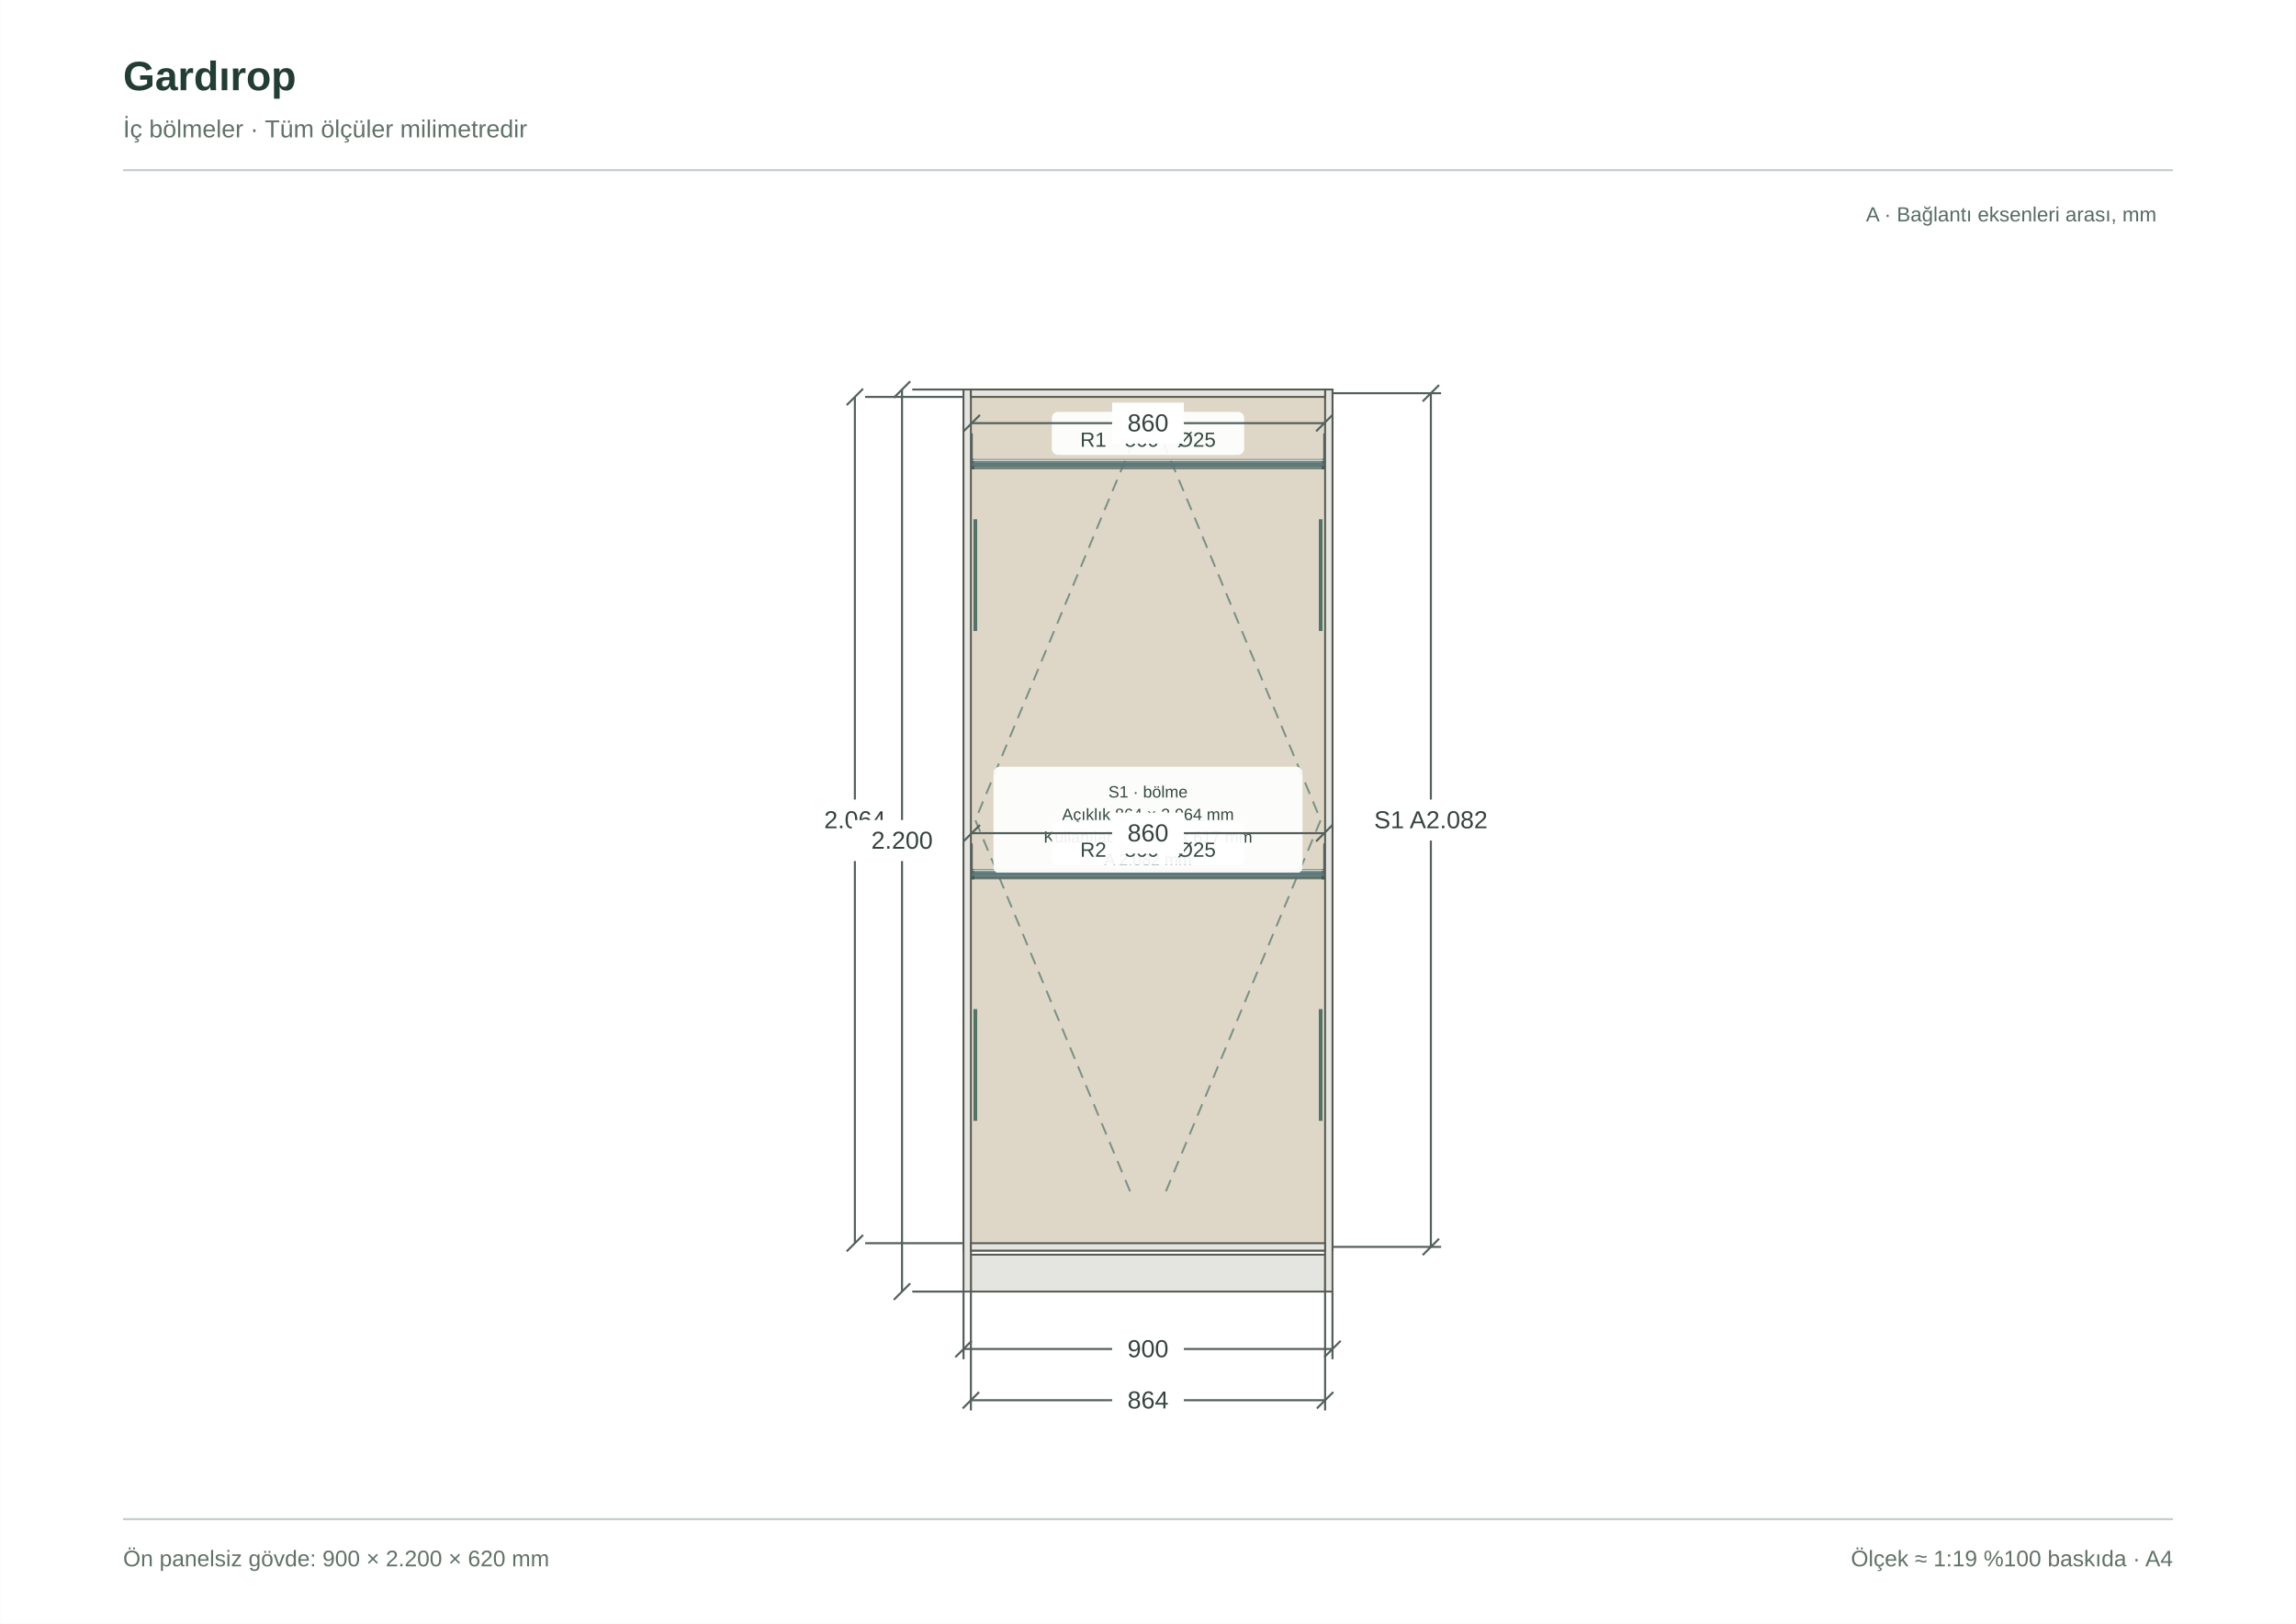
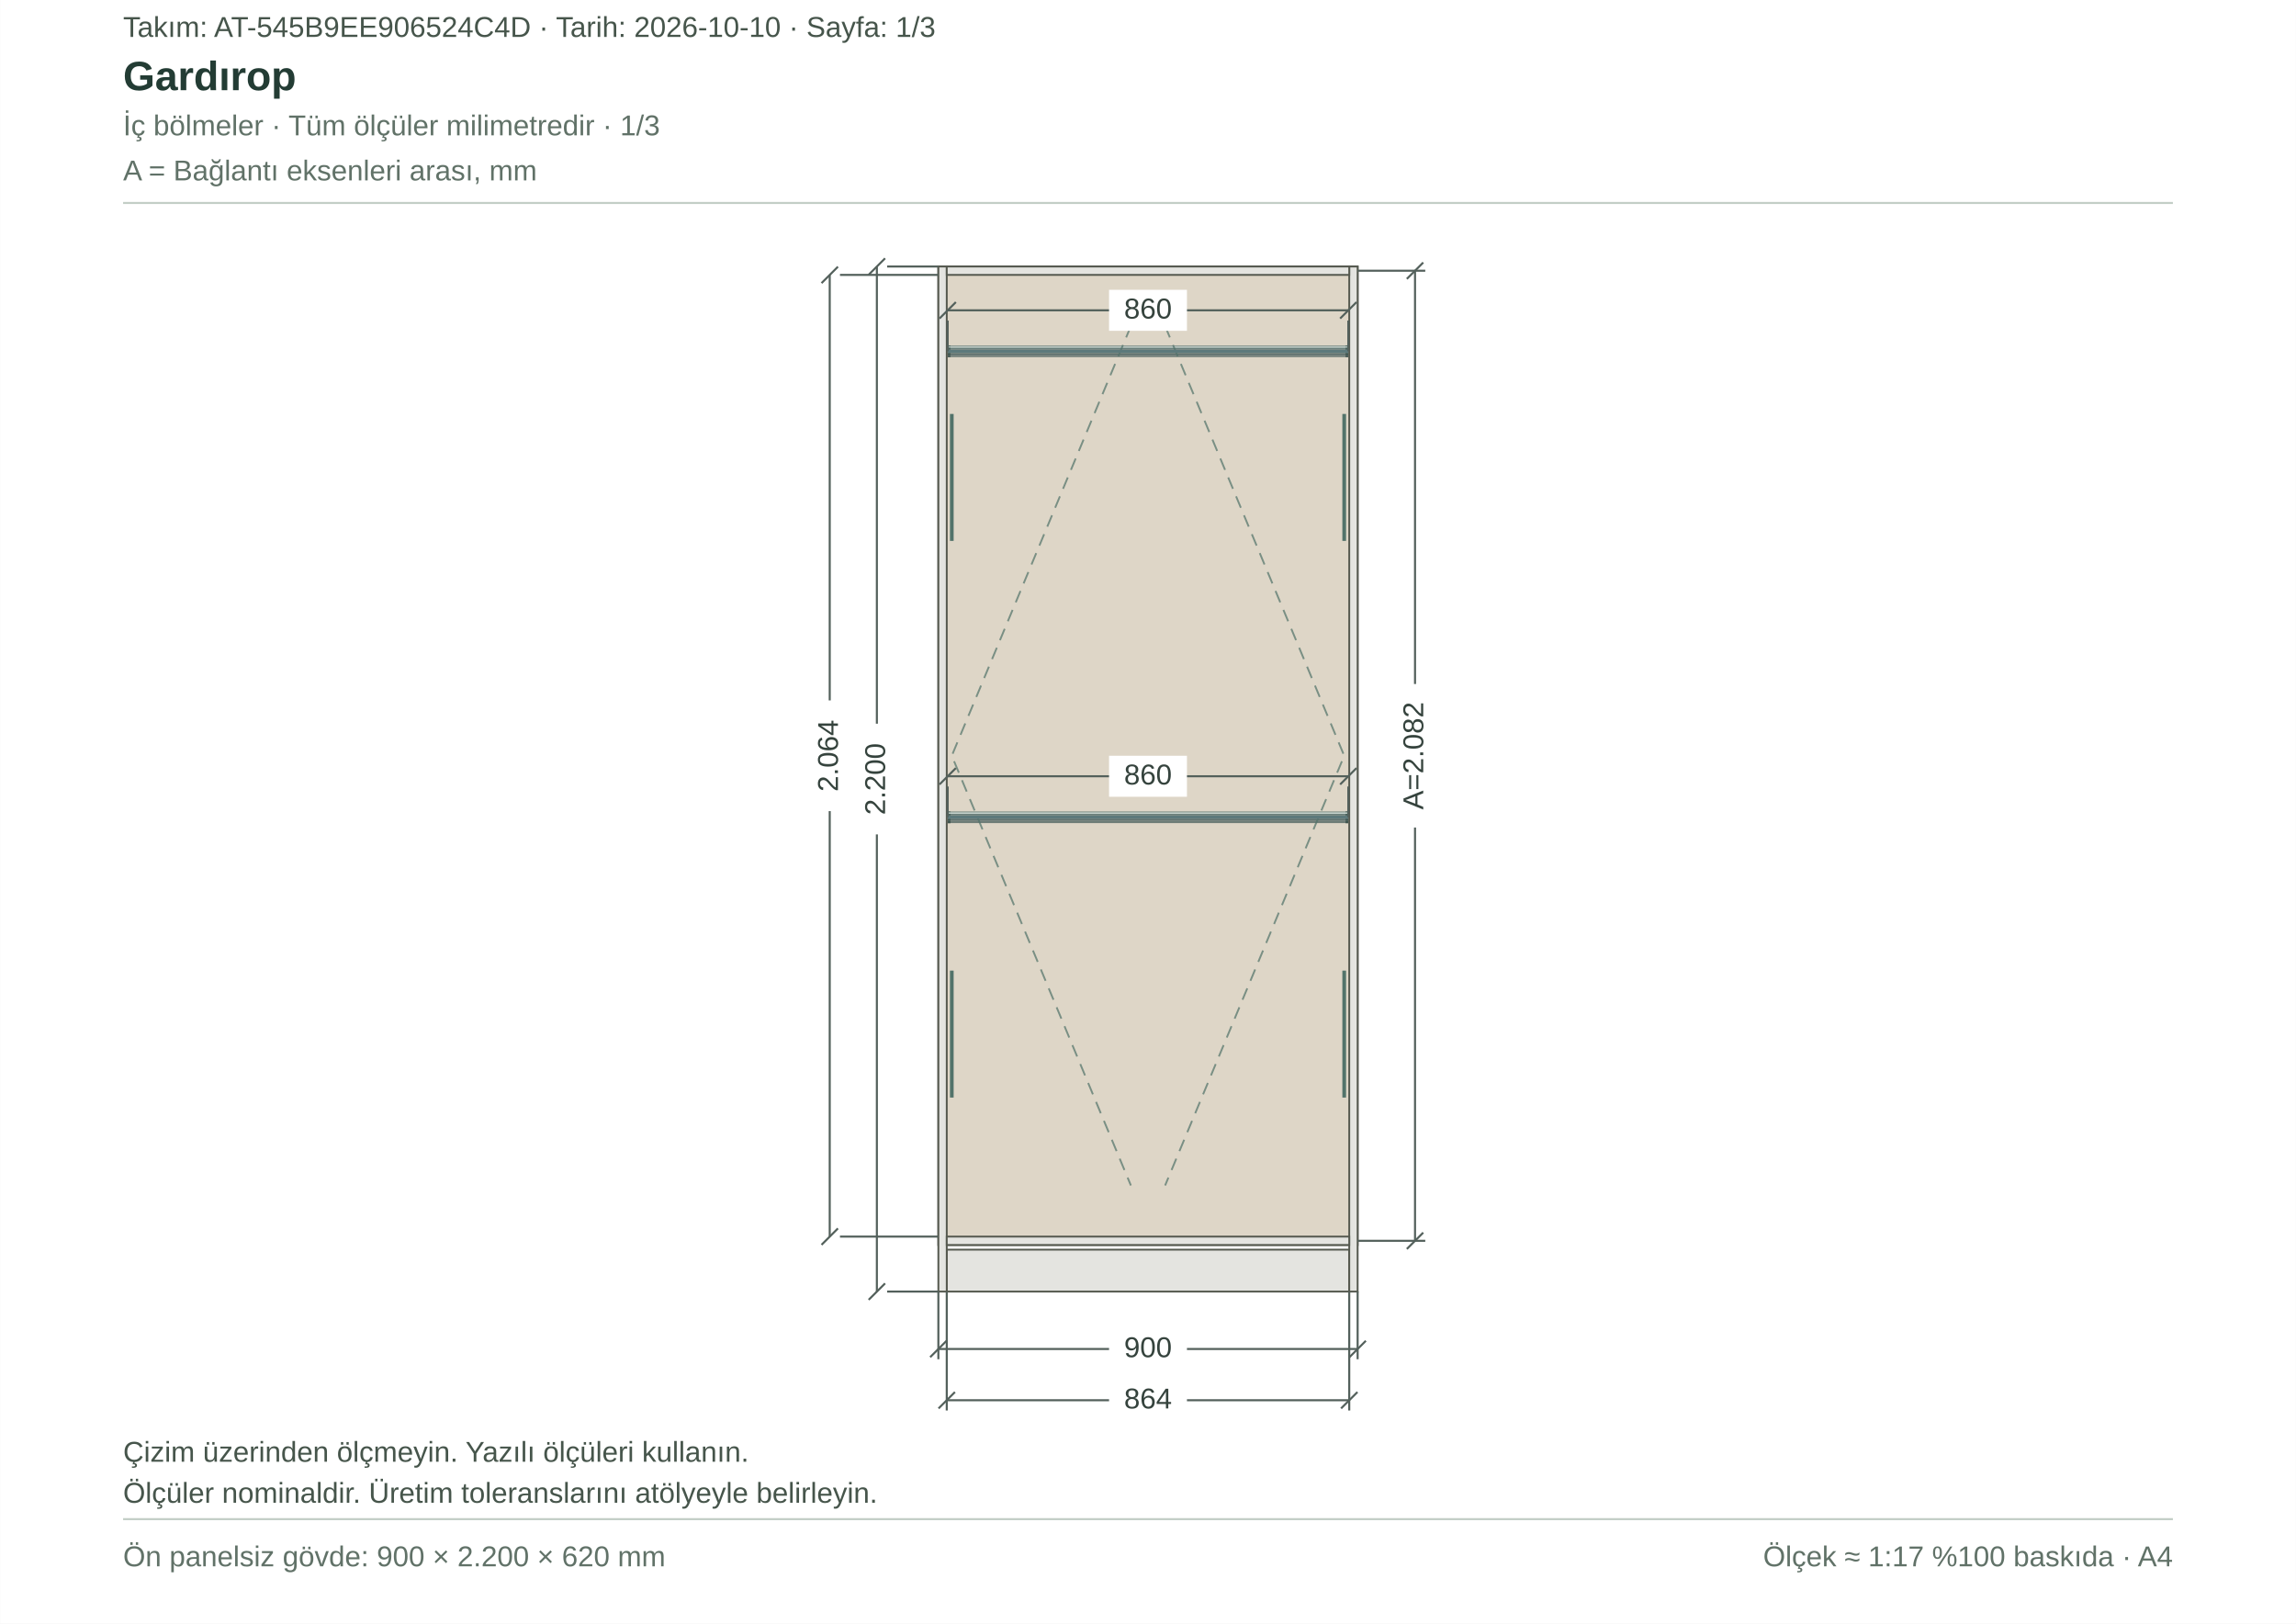
- <svg xmlns="http://www.w3.org/2000/svg" data-i18n="off" lang="tr" width="297mm" height="210mm" viewBox="0 0 1120 792" role="img" aria-label="Gardırop: İç bölmeler">
+ <svg xmlns="http://www.w3.org/2000/svg" data-i18n="off" lang="tr" width="297mm" height="210mm" viewBox="0 0 1120 792" role="img" aria-label="Gardırop: İç bölmeler" data-drawing-view="interior" data-annotation-page="1" data-annotation-page-count="3" data-annotation-label-count="10">
  <rect width="1120" height="792" fill="white" />
  <g font-family="Arial, sans-serif">
+     <text data-document-id="AT-545B9EE906524C4D" x="60" y="18" font-size="14" fill="#46554b">Takım: AT-545B9EE906524C4D · Tarih: 2026-10-10 · Sayfa: 1/3</text>
    <text x="60" y="44" font-size="20" font-weight="600" fill="#233c34">Gardırop</text>
-     <text x="60" y="67" font-size="12" fill="#617268">İç bölmeler · Tüm ölçüler milimetredir</text>
-     <path d="M60,83 H1060" stroke="#c3cec6" />
-     <g transform="translate(60,90)">
-       <polygon points="410,520 590,520 590,100 410,100" data-component="back" data-part-id="cabinet-1-part-5" fill="#ded6c7" fill-opacity="1" stroke="#55594f" stroke-width="0.9" />
-       <polygon points="414,133.9 586,133.9 586,134.02 414,134.02" data-component="rod" data-section-id="rods-section" fill="#6b807c" fill-opacity="1" stroke="none" stroke-width="0.9" />
-       <polygon points="414,138.78 586,138.78 586,138.9 414,138.9" data-component="rod" data-section-id="rods-section" fill="#546562" fill-opacity="1" stroke="none" stroke-width="0.9" />
-       <polygon points="414,333.9 586,333.9 586,334.02 414,334.02" data-component="rod" data-section-id="rods-section" fill="#6b807c" fill-opacity="1" stroke="none" stroke-width="0.9" />
-       <polygon points="414,338.78 586,338.78 586,338.9 414,338.9" data-component="rod" data-section-id="rods-section" fill="#546562" fill-opacity="1" stroke="none" stroke-width="0.9" />
-       <polygon points="414,133.84 415.2,133.84 415.2,133.97 414,133.97" data-component="rod-holder" data-section-id="rods-section" fill="#48615b" fill-opacity="1" stroke="none" stroke-width="0.9" />
-       <polygon points="414,138.83 415.2,138.83 415.2,138.96 414,138.96" data-component="rod-holder" data-section-id="rods-section" fill="#384d48" fill-opacity="1" stroke="none" stroke-width="0.9" />
-       <polygon points="584.8,133.84 586,133.84 586,133.97 584.8,133.97" data-component="rod-holder" data-section-id="rods-section" fill="#48615b" fill-opacity="1" stroke="none" stroke-width="0.9" />
-       <polygon points="584.8,138.83 586,138.83 586,138.96 584.8,138.96" data-component="rod-holder" data-section-id="rods-section" fill="#384d48" fill-opacity="1" stroke="none" stroke-width="0.9" />
-       <polygon points="414,333.84 415.2,333.84 415.2,333.97 414,333.97" data-component="rod-holder" data-section-id="rods-section" fill="#48615b" fill-opacity="1" stroke="none" stroke-width="0.9" />
-       <polygon points="414,338.83 415.2,338.83 415.2,338.96 414,338.96" data-component="rod-holder" data-section-id="rods-section" fill="#384d48" fill-opacity="1" stroke="none" stroke-width="0.9" />
-       <polygon points="584.8,333.84 586,333.84 586,333.97 584.8,333.97" data-component="rod-holder" data-section-id="rods-section" fill="#48615b" fill-opacity="1" stroke="none" stroke-width="0.9" />
-       <polygon points="584.8,338.83 586,338.83 586,338.96 584.8,338.96" data-component="rod-holder" data-section-id="rods-section" fill="#384d48" fill-opacity="1" stroke="none" stroke-width="0.9" />
-       <polygon points="414,134.02 586,134.02 586,134.38 414,134.38" data-component="rod" data-section-id="rods-section" fill="#6d837e" fill-opacity="1" stroke="none" stroke-width="0.9" />
-       <polygon points="414,138.42 586,138.42 586,138.78 414,138.78" data-component="rod" data-section-id="rods-section" fill="#586a66" fill-opacity="1" stroke="none" stroke-width="0.9" />
-       <polygon points="414,334.02 586,334.02 586,334.38 414,334.38" data-component="rod" data-section-id="rods-section" fill="#6d837e" fill-opacity="1" stroke="none" stroke-width="0.9" />
-       <polygon points="414,338.42 586,338.42 586,338.78 414,338.78" data-component="rod" data-section-id="rods-section" fill="#586a66" fill-opacity="1" stroke="none" stroke-width="0.9" />
-       <polygon points="414,133.97 415.2,133.97 415.2,134.33 414,134.33" data-component="rod-holder" data-section-id="rods-section" fill="#49635d" fill-opacity="1" stroke="none" stroke-width="0.9" />
-       <polygon points="414,138.47 415.2,138.47 415.2,138.83 414,138.83" data-component="rod-holder" data-section-id="rods-section" fill="#3b504b" fill-opacity="1" stroke="none" stroke-width="0.9" />
-       <polygon points="584.8,133.97 586,133.97 586,134.33 584.8,134.33" data-component="rod-holder" data-section-id="rods-section" fill="#49635d" fill-opacity="1" stroke="none" stroke-width="0.9" />
-       <polygon points="584.8,138.47 586,138.47 586,138.83 584.8,138.83" data-component="rod-holder" data-section-id="rods-section" fill="#3b504b" fill-opacity="1" stroke="none" stroke-width="0.9" />
-       <polygon points="414,333.97 415.2,333.97 415.2,334.33 414,334.33" data-component="rod-holder" data-section-id="rods-section" fill="#49635d" fill-opacity="1" stroke="none" stroke-width="0.9" />
-       <polygon points="414,338.47 415.2,338.47 415.2,338.83 414,338.83" data-component="rod-holder" data-section-id="rods-section" fill="#3b504b" fill-opacity="1" stroke="none" stroke-width="0.9" />
-       <polygon points="584.8,333.97 586,333.97 586,334.33 584.8,334.33" data-component="rod-holder" data-section-id="rods-section" fill="#49635d" fill-opacity="1" stroke="none" stroke-width="0.9" />
-       <polygon points="584.8,338.47 586,338.47 586,338.83 584.8,338.83" data-component="rod-holder" data-section-id="rods-section" fill="#3b504b" fill-opacity="1" stroke="none" stroke-width="0.9" />
-       <polygon points="414,134.38 586,134.38 586,134.93 414,134.93" data-component="rod" data-section-id="rods-section" fill="#6c827d" fill-opacity="1" stroke="none" stroke-width="0.9" />
-       <polygon points="414,137.87 586,137.87 586,138.42 414,138.42" data-component="rod" data-section-id="rods-section" fill="#5c6e6b" fill-opacity="1" stroke="none" stroke-width="0.9" />
-       <polygon points="414,334.38 586,334.38 586,334.93 414,334.93" data-component="rod" data-section-id="rods-section" fill="#6c827d" fill-opacity="1" stroke="none" stroke-width="0.9" />
-       <polygon points="414,337.87 586,337.87 586,338.42 414,338.42" data-component="rod" data-section-id="rods-section" fill="#5c6e6b" fill-opacity="1" stroke="none" stroke-width="0.9" />
-       <polygon points="414,134.33 415.2,134.33 415.2,134.9 414,134.9" data-component="rod-holder" data-section-id="rods-section" fill="#48625c" fill-opacity="1" stroke="none" stroke-width="0.9" />
-       <polygon points="414,137.9 415.2,137.9 415.2,138.47 414,138.47" data-component="rod-holder" data-section-id="rods-section" fill="#3e544e" fill-opacity="1" stroke="none" stroke-width="0.9" />
-       <polygon points="584.8,134.33 586,134.33 586,134.9 584.8,134.9" data-component="rod-holder" data-section-id="rods-section" fill="#48625c" fill-opacity="1" stroke="none" stroke-width="0.9" />
-       <polygon points="584.8,137.9 586,137.9 586,138.47 584.8,138.47" data-component="rod-holder" data-section-id="rods-section" fill="#3e544e" fill-opacity="1" stroke="none" stroke-width="0.9" />
-       <polygon points="414,334.33 415.2,334.33 415.2,334.9 414,334.9" data-component="rod-holder" data-section-id="rods-section" fill="#48625c" fill-opacity="1" stroke="none" stroke-width="0.9" />
-       <polygon points="414,337.9 415.2,337.9 415.2,338.47 414,338.47" data-component="rod-holder" data-section-id="rods-section" fill="#3e544e" fill-opacity="1" stroke="none" stroke-width="0.9" />
-       <polygon points="584.8,334.33 586,334.33 586,334.9 584.8,334.9" data-component="rod-holder" data-section-id="rods-section" fill="#48625c" fill-opacity="1" stroke="none" stroke-width="0.9" />
-       <polygon points="584.8,337.9 586,337.9 586,338.47 584.8,338.47" data-component="rod-holder" data-section-id="rods-section" fill="#3e544e" fill-opacity="1" stroke="none" stroke-width="0.9" />
-       <polyline points="414,134.63 586,134.63" fill="none" stroke="#c8d5cf" stroke-width="0.65" />
-       <polyline points="414,334.63 586,334.63" fill="none" stroke="#c8d5cf" stroke-width="0.65" />
-       <polygon points="414,134.93 586,134.93 586,135.63 414,135.63" data-component="rod" data-section-id="rods-section" fill="#697e7a" fill-opacity="1" stroke="none" stroke-width="0.9" />
-       <polygon points="414,137.17 586,137.17 586,137.87 414,137.87" data-component="rod" data-section-id="rods-section" fill="#5e716e" fill-opacity="1" stroke="none" stroke-width="0.9" />
-       <polygon points="414,334.93 586,334.93 586,335.63 414,335.63" data-component="rod" data-section-id="rods-section" fill="#697e7a" fill-opacity="1" stroke="none" stroke-width="0.9" />
-       <polygon points="414,337.17 586,337.17 586,337.87 414,337.87" data-component="rod" data-section-id="rods-section" fill="#5e716e" fill-opacity="1" stroke="none" stroke-width="0.9" />
-       <polygon points="414,134.9 415.2,134.9 415.2,135.61 414,135.61" data-component="rod-holder" data-section-id="rods-section" fill="#465f59" fill-opacity="1" stroke="none" stroke-width="0.9" />
-       <polygon points="414,137.19 415.2,137.19 415.2,137.9 414,137.9" data-component="rod-holder" data-section-id="rods-section" fill="#3f5650" fill-opacity="1" stroke="none" stroke-width="0.9" />
-       <polygon points="584.8,134.9 586,134.9 586,135.61 584.8,135.61" data-component="rod-holder" data-section-id="rods-section" fill="#465f59" fill-opacity="1" stroke="none" stroke-width="0.9" />
-       <polygon points="584.8,137.19 586,137.19 586,137.9 584.8,137.9" data-component="rod-holder" data-section-id="rods-section" fill="#3f5650" fill-opacity="1" stroke="none" stroke-width="0.9" />
-       <polygon points="414,334.9 415.2,334.9 415.2,335.61 414,335.61" data-component="rod-holder" data-section-id="rods-section" fill="#465f59" fill-opacity="1" stroke="none" stroke-width="0.9" />
-       <polygon points="414,337.19 415.2,337.19 415.2,337.9 414,337.9" data-component="rod-holder" data-section-id="rods-section" fill="#3f5650" fill-opacity="1" stroke="none" stroke-width="0.9" />
-       <polygon points="584.8,334.9 586,334.9 586,335.61 584.8,335.61" data-component="rod-holder" data-section-id="rods-section" fill="#465f59" fill-opacity="1" stroke="none" stroke-width="0.9" />
-       <polygon points="584.8,337.19 586,337.19 586,337.9 584.8,337.9" data-component="rod-holder" data-section-id="rods-section" fill="#3f5650" fill-opacity="1" stroke="none" stroke-width="0.9" />
-       <polygon points="414,135.63 586,135.63 586,136.4 414,136.4" data-component="rod" data-section-id="rods-section" fill="#637773" fill-opacity="1" stroke="none" stroke-width="0.9" />
-       <polygon points="414,136.4 586,136.4 586,137.17 414,137.17" data-component="rod" data-section-id="rods-section" fill="#60736f" fill-opacity="1" stroke="none" stroke-width="0.9" />
-       <polygon points="414,335.63 586,335.63 586,336.4 414,336.4" data-component="rod" data-section-id="rods-section" fill="#637773" fill-opacity="1" stroke="none" stroke-width="0.9" />
-       <polygon points="414,336.4 586,336.4 586,337.17 414,337.17" data-component="rod" data-section-id="rods-section" fill="#60736f" fill-opacity="1" stroke="none" stroke-width="0.9" />
-       <polygon points="414,135.61 415.2,135.61 415.2,136.4 414,136.4" data-component="rod-holder" data-section-id="rods-section" fill="#435a55" fill-opacity="1" stroke="none" stroke-width="0.9" />
-       <polygon points="414,136.4 415.2,136.4 415.2,137.19 414,137.19" data-component="rod-holder" data-section-id="rods-section" fill="#405751" fill-opacity="1" stroke="none" stroke-width="0.9" />
-       <polygon points="584.8,135.61 586,135.61 586,136.4 584.8,136.4" data-component="rod-holder" data-section-id="rods-section" fill="#435a55" fill-opacity="1" stroke="none" stroke-width="0.9" />
-       <polygon points="584.8,136.4 586,136.4 586,137.19 584.8,137.19" data-component="rod-holder" data-section-id="rods-section" fill="#405751" fill-opacity="1" stroke="none" stroke-width="0.9" />
-       <polygon points="414,335.61 415.2,335.61 415.2,336.4 414,336.4" data-component="rod-holder" data-section-id="rods-section" fill="#435a55" fill-opacity="1" stroke="none" stroke-width="0.9" />
-       <polygon points="414,336.4 415.2,336.4 415.2,337.19 414,337.19" data-component="rod-holder" data-section-id="rods-section" fill="#405751" fill-opacity="1" stroke="none" stroke-width="0.9" />
-       <polygon points="584.8,335.61 586,335.61 586,336.4 584.8,336.4" data-component="rod-holder" data-section-id="rods-section" fill="#435a55" fill-opacity="1" stroke="none" stroke-width="0.9" />
-       <polygon points="584.8,336.4 586,336.4 586,337.19 584.8,337.19" data-component="rod-holder" data-section-id="rods-section" fill="#405751" fill-opacity="1" stroke="none" stroke-width="0.9" />
-       <polygon points="413.6,540 586.4,540 586.4,522 413.6,522" data-component="plinth" data-part-id="cabinet-1-part-6" data-section-id="rods-section" fill="#e4e4e0" fill-opacity="1" stroke="#55594f" stroke-width="0.9" />
-       <polygon points="410,540 413.6,540 413.6,100 410,100" data-component="body" data-part-id="cabinet-1-part-1" fill="#e4e4e0" fill-opacity="1" stroke="#55594f" stroke-width="0.9" />
-       <polygon points="586.4,540 590,540 590,100 586.4,100" data-component="body" data-part-id="cabinet-1-part-2" fill="#e4e4e0" fill-opacity="1" stroke="#55594f" stroke-width="0.9" />
-       <polygon points="586.4,103.6 413.6,103.6 413.6,100 586.4,100" data-component="body" data-part-id="cabinet-1-part-3" fill="#e4e4e0" fill-opacity="1" stroke="#55594f" stroke-width="0.9" />
-       <polygon points="586.4,520 413.6,520 413.6,516.4 586.4,516.4" data-component="bottom" data-part-id="cabinet-1-part-4" data-section-id="rods-section" fill="#e4e4e0" fill-opacity="1" stroke="#55594f" stroke-width="0.9" />
+     <text x="60" y="66" font-size="14" fill="#617268">İç bölmeler · Tüm ölçüler milimetredir · 1/3</text>
+     <text data-fixing-legend="true" x="60" y="88" font-size="14" fill="#617268">A = Bağlantı eksenleri arası, mm</text>
+     <path d="M60,99 H1060" stroke="#c3cec6" />
+     <g data-drawing-scene="true" transform="translate(60,110)">
+       <polygon points="397.73,497.27 602.27,497.27 602.27,20 397.73,20" data-component="back" data-part-id="cabinet-1-part-5" fill="#ded6c7" fill-opacity="1" stroke="#55594f" stroke-width="0.9" />
+       <polygon points="402.27,58.52 597.73,58.52 597.73,58.66 402.27,58.66" data-component="rod" data-section-id="rods-section" fill="#6b807c" fill-opacity="1" stroke="none" stroke-width="0.9" />
+       <polygon points="402.27,64.07 597.73,64.07 597.73,64.2 402.27,64.2" data-component="rod" data-section-id="rods-section" fill="#546562" fill-opacity="1" stroke="none" stroke-width="0.9" />
+       <polygon points="402.27,285.8 597.73,285.8 597.73,285.93 402.27,285.93" data-component="rod" data-section-id="rods-section" fill="#6b807c" fill-opacity="1" stroke="none" stroke-width="0.9" />
+       <polygon points="402.27,291.34 597.73,291.34 597.73,291.48 402.27,291.48" data-component="rod" data-section-id="rods-section" fill="#546562" fill-opacity="1" stroke="none" stroke-width="0.9" />
+       <polygon points="402.27,58.45 403.64,58.45 403.64,58.6 402.27,58.6" data-component="rod-holder" data-section-id="rods-section" fill="#48615b" fill-opacity="1" stroke="none" stroke-width="0.9" />
+       <polygon points="402.27,64.13 403.64,64.13 403.64,64.27 402.27,64.27" data-component="rod-holder" data-section-id="rods-section" fill="#384d48" fill-opacity="1" stroke="none" stroke-width="0.9" />
+       <polygon points="596.36,58.45 597.73,58.45 597.73,58.6 596.36,58.6" data-component="rod-holder" data-section-id="rods-section" fill="#48615b" fill-opacity="1" stroke="none" stroke-width="0.9" />
+       <polygon points="596.36,64.13 597.73,64.13 597.73,64.27 596.36,64.27" data-component="rod-holder" data-section-id="rods-section" fill="#384d48" fill-opacity="1" stroke="none" stroke-width="0.9" />
+       <polygon points="402.27,285.73 403.64,285.73 403.64,285.87 402.27,285.87" data-component="rod-holder" data-section-id="rods-section" fill="#48615b" fill-opacity="1" stroke="none" stroke-width="0.9" />
+       <polygon points="402.27,291.4 403.64,291.4 403.64,291.55 402.27,291.55" data-component="rod-holder" data-section-id="rods-section" fill="#384d48" fill-opacity="1" stroke="none" stroke-width="0.9" />
+       <polygon points="596.36,285.73 597.73,285.73 597.73,285.87 596.36,285.87" data-component="rod-holder" data-section-id="rods-section" fill="#48615b" fill-opacity="1" stroke="none" stroke-width="0.9" />
+       <polygon points="596.36,291.4 597.73,291.4 597.73,291.55 596.36,291.55" data-component="rod-holder" data-section-id="rods-section" fill="#384d48" fill-opacity="1" stroke="none" stroke-width="0.9" />
+       <polygon points="402.27,58.66 597.73,58.66 597.73,59.07 402.27,59.07" data-component="rod" data-section-id="rods-section" fill="#6d837e" fill-opacity="1" stroke="none" stroke-width="0.9" />
+       <polygon points="402.27,63.66 597.73,63.66 597.73,64.07 402.27,64.07" data-component="rod" data-section-id="rods-section" fill="#586a66" fill-opacity="1" stroke="none" stroke-width="0.9" />
+       <polygon points="402.27,285.93 597.73,285.93 597.73,286.34 402.27,286.34" data-component="rod" data-section-id="rods-section" fill="#6d837e" fill-opacity="1" stroke="none" stroke-width="0.9" />
+       <polygon points="402.27,290.93 597.73,290.93 597.73,291.34 402.27,291.34" data-component="rod" data-section-id="rods-section" fill="#586a66" fill-opacity="1" stroke="none" stroke-width="0.9" />
+       <polygon points="402.27,58.6 403.64,58.6 403.64,59.01 402.27,59.01" data-component="rod-holder" data-section-id="rods-section" fill="#49635d" fill-opacity="1" stroke="none" stroke-width="0.9" />
+       <polygon points="402.27,63.72 403.64,63.72 403.64,64.13 402.27,64.13" data-component="rod-holder" data-section-id="rods-section" fill="#3b504b" fill-opacity="1" stroke="none" stroke-width="0.9" />
+       <polygon points="596.36,58.6 597.73,58.6 597.73,59.01 596.36,59.01" data-component="rod-holder" data-section-id="rods-section" fill="#49635d" fill-opacity="1" stroke="none" stroke-width="0.9" />
+       <polygon points="596.36,63.72 597.73,63.72 597.73,64.13 596.36,64.13" data-component="rod-holder" data-section-id="rods-section" fill="#3b504b" fill-opacity="1" stroke="none" stroke-width="0.9" />
+       <polygon points="402.27,285.87 403.64,285.87 403.64,286.28 402.27,286.28" data-component="rod-holder" data-section-id="rods-section" fill="#49635d" fill-opacity="1" stroke="none" stroke-width="0.9" />
+       <polygon points="402.27,290.99 403.64,290.99 403.64,291.4 402.27,291.4" data-component="rod-holder" data-section-id="rods-section" fill="#3b504b" fill-opacity="1" stroke="none" stroke-width="0.9" />
+       <polygon points="596.36,285.87 597.73,285.87 597.73,286.28 596.36,286.28" data-component="rod-holder" data-section-id="rods-section" fill="#49635d" fill-opacity="1" stroke="none" stroke-width="0.9" />
+       <polygon points="596.36,290.99 597.73,290.99 597.73,291.4 596.36,291.4" data-component="rod-holder" data-section-id="rods-section" fill="#3b504b" fill-opacity="1" stroke="none" stroke-width="0.9" />
+       <polygon points="402.27,59.07 597.73,59.07 597.73,59.69 402.27,59.69" data-component="rod" data-section-id="rods-section" fill="#6c827d" fill-opacity="1" stroke="none" stroke-width="0.9" />
+       <polygon points="402.27,63.03 597.73,63.03 597.73,63.66 402.27,63.66" data-component="rod" data-section-id="rods-section" fill="#5c6e6b" fill-opacity="1" stroke="none" stroke-width="0.9" />
+       <polygon points="402.27,286.34 597.73,286.34 597.73,286.97 402.27,286.97" data-component="rod" data-section-id="rods-section" fill="#6c827d" fill-opacity="1" stroke="none" stroke-width="0.9" />
+       <polygon points="402.27,290.31 597.73,290.31 597.73,290.93 402.27,290.93" data-component="rod" data-section-id="rods-section" fill="#5c6e6b" fill-opacity="1" stroke="none" stroke-width="0.9" />
+       <polygon points="402.27,59.01 403.64,59.01 403.64,59.65 402.27,59.65" data-component="rod-holder" data-section-id="rods-section" fill="#48625c" fill-opacity="1" stroke="none" stroke-width="0.9" />
+       <polygon points="402.27,63.07 403.64,63.07 403.64,63.72 402.27,63.72" data-component="rod-holder" data-section-id="rods-section" fill="#3e544e" fill-opacity="1" stroke="none" stroke-width="0.9" />
+       <polygon points="596.36,59.01 597.73,59.01 597.73,59.65 596.36,59.65" data-component="rod-holder" data-section-id="rods-section" fill="#48625c" fill-opacity="1" stroke="none" stroke-width="0.9" />
+       <polygon points="596.36,63.07 597.73,63.07 597.73,63.72 596.36,63.72" data-component="rod-holder" data-section-id="rods-section" fill="#3e544e" fill-opacity="1" stroke="none" stroke-width="0.9" />
+       <polygon points="402.27,286.28 403.64,286.28 403.64,286.93 402.27,286.93" data-component="rod-holder" data-section-id="rods-section" fill="#48625c" fill-opacity="1" stroke="none" stroke-width="0.9" />
+       <polygon points="402.27,290.35 403.64,290.35 403.64,290.99 402.27,290.99" data-component="rod-holder" data-section-id="rods-section" fill="#3e544e" fill-opacity="1" stroke="none" stroke-width="0.9" />
+       <polygon points="596.36,286.28 597.73,286.28 597.73,286.93 596.36,286.93" data-component="rod-holder" data-section-id="rods-section" fill="#48625c" fill-opacity="1" stroke="none" stroke-width="0.9" />
+       <polygon points="596.36,290.35 597.73,290.35 597.73,290.99 596.36,290.99" data-component="rod-holder" data-section-id="rods-section" fill="#3e544e" fill-opacity="1" stroke="none" stroke-width="0.9" />
+       <polyline points="402.27,59.35 597.73,59.35" fill="none" stroke="#c8d5cf" stroke-width="0.65" />
+       <polyline points="402.27,286.63 597.73,286.63" fill="none" stroke="#c8d5cf" stroke-width="0.65" />
+       <polygon points="402.27,59.69 597.73,59.69 597.73,60.49 402.27,60.49" data-component="rod" data-section-id="rods-section" fill="#697e7a" fill-opacity="1" stroke="none" stroke-width="0.9" />
+       <polygon points="402.27,62.24 597.73,62.24 597.73,63.03 402.27,63.03" data-component="rod" data-section-id="rods-section" fill="#5e716e" fill-opacity="1" stroke="none" stroke-width="0.9" />
+       <polygon points="402.27,286.97 597.73,286.97 597.73,287.76 402.27,287.76" data-component="rod" data-section-id="rods-section" fill="#697e7a" fill-opacity="1" stroke="none" stroke-width="0.9" />
+       <polygon points="402.27,289.51 597.73,289.51 597.73,290.31 402.27,290.31" data-component="rod" data-section-id="rods-section" fill="#5e716e" fill-opacity="1" stroke="none" stroke-width="0.9" />
+       <polygon points="402.27,59.65 403.64,59.65 403.64,60.46 402.27,60.46" data-component="rod-holder" data-section-id="rods-section" fill="#465f59" fill-opacity="1" stroke="none" stroke-width="0.9" />
+       <polygon points="402.27,62.26 403.64,62.26 403.64,63.07 402.27,63.07" data-component="rod-holder" data-section-id="rods-section" fill="#3f5650" fill-opacity="1" stroke="none" stroke-width="0.9" />
+       <polygon points="596.36,59.65 597.73,59.65 597.73,60.46 596.36,60.46" data-component="rod-holder" data-section-id="rods-section" fill="#465f59" fill-opacity="1" stroke="none" stroke-width="0.9" />
+       <polygon points="596.36,62.26 597.73,62.26 597.73,63.07 596.36,63.07" data-component="rod-holder" data-section-id="rods-section" fill="#3f5650" fill-opacity="1" stroke="none" stroke-width="0.9" />
+       <polygon points="402.27,286.93 403.64,286.93 403.64,287.74 402.27,287.74" data-component="rod-holder" data-section-id="rods-section" fill="#465f59" fill-opacity="1" stroke="none" stroke-width="0.9" />
+       <polygon points="402.27,289.54 403.64,289.54 403.64,290.35 402.27,290.35" data-component="rod-holder" data-section-id="rods-section" fill="#3f5650" fill-opacity="1" stroke="none" stroke-width="0.9" />
+       <polygon points="596.36,286.93 597.73,286.93 597.73,287.74 596.36,287.74" data-component="rod-holder" data-section-id="rods-section" fill="#465f59" fill-opacity="1" stroke="none" stroke-width="0.9" />
+       <polygon points="596.36,289.54 597.73,289.54 597.73,290.35 596.36,290.35" data-component="rod-holder" data-section-id="rods-section" fill="#3f5650" fill-opacity="1" stroke="none" stroke-width="0.9" />
+       <polygon points="402.27,60.49 597.73,60.49 597.73,61.36 402.27,61.36" data-component="rod" data-section-id="rods-section" fill="#637773" fill-opacity="1" stroke="none" stroke-width="0.9" />
+       <polygon points="402.27,61.36 597.73,61.36 597.73,62.24 402.27,62.24" data-component="rod" data-section-id="rods-section" fill="#60736f" fill-opacity="1" stroke="none" stroke-width="0.9" />
+       <polygon points="402.27,287.76 597.73,287.76 597.73,288.64 402.27,288.64" data-component="rod" data-section-id="rods-section" fill="#637773" fill-opacity="1" stroke="none" stroke-width="0.9" />
+       <polygon points="402.27,288.64 597.73,288.64 597.73,289.51 402.27,289.51" data-component="rod" data-section-id="rods-section" fill="#60736f" fill-opacity="1" stroke="none" stroke-width="0.9" />
+       <polygon points="402.27,60.46 403.64,60.46 403.64,61.36 402.27,61.36" data-component="rod-holder" data-section-id="rods-section" fill="#435a55" fill-opacity="1" stroke="none" stroke-width="0.9" />
+       <polygon points="402.27,61.36 403.64,61.36 403.64,62.26 402.27,62.26" data-component="rod-holder" data-section-id="rods-section" fill="#405751" fill-opacity="1" stroke="none" stroke-width="0.9" />
+       <polygon points="596.36,60.46 597.73,60.46 597.73,61.36 596.36,61.36" data-component="rod-holder" data-section-id="rods-section" fill="#435a55" fill-opacity="1" stroke="none" stroke-width="0.9" />
+       <polygon points="596.36,61.36 597.73,61.36 597.73,62.26 596.36,62.26" data-component="rod-holder" data-section-id="rods-section" fill="#405751" fill-opacity="1" stroke="none" stroke-width="0.9" />
+       <polygon points="402.27,287.74 403.64,287.74 403.64,288.64 402.27,288.64" data-component="rod-holder" data-section-id="rods-section" fill="#435a55" fill-opacity="1" stroke="none" stroke-width="0.9" />
+       <polygon points="402.27,288.64 403.64,288.64 403.64,289.54 402.27,289.54" data-component="rod-holder" data-section-id="rods-section" fill="#405751" fill-opacity="1" stroke="none" stroke-width="0.9" />
+       <polygon points="596.36,287.74 597.73,287.74 597.73,288.64 596.36,288.64" data-component="rod-holder" data-section-id="rods-section" fill="#435a55" fill-opacity="1" stroke="none" stroke-width="0.9" />
+       <polygon points="596.36,288.64 597.73,288.64 597.73,289.54 596.36,289.54" data-component="rod-holder" data-section-id="rods-section" fill="#405751" fill-opacity="1" stroke="none" stroke-width="0.9" />
+       <polygon points="401.82,520 598.18,520 598.18,499.55 401.82,499.55" data-component="plinth" data-part-id="cabinet-1-part-6" data-section-id="rods-section" fill="#e4e4e0" fill-opacity="1" stroke="#55594f" stroke-width="0.9" />
+       <polygon points="397.73,520 401.82,520 401.82,20 397.73,20" data-component="body" data-part-id="cabinet-1-part-1" fill="#e4e4e0" fill-opacity="1" stroke="#55594f" stroke-width="0.9" />
+       <polygon points="598.18,520 602.27,520 602.27,20 598.18,20" data-component="body" data-part-id="cabinet-1-part-2" fill="#e4e4e0" fill-opacity="1" stroke="#55594f" stroke-width="0.9" />
+       <polygon points="598.18,24.09 401.82,24.09 401.82,20 598.18,20" data-component="body" data-part-id="cabinet-1-part-3" fill="#e4e4e0" fill-opacity="1" stroke="#55594f" stroke-width="0.9" />
+       <polygon points="598.18,497.27 401.82,497.27 401.82,493.18 598.18,493.18" data-component="bottom" data-part-id="cabinet-1-part-4" data-section-id="rods-section" fill="#e4e4e0" fill-opacity="1" stroke="#55594f" stroke-width="0.9" />
+       <g data-label-leaders="true" />
      <g data-opening-symbol="true" data-door-opening="left" data-front-index="1" data-section-id="rods-section">
-         <polyline points="492.65,125.55 415.76,310 492.65,494.45" fill="none" stroke="#52736a" stroke-width=".9" stroke-dasharray="6 4" opacity=".72" />
-         <path d="M415.76,456.72 L415.76,402.22" fill="none" stroke="#52736a" stroke-width="1.8" />
-         <path d="M415.76,217.78 L415.76,163.28" fill="none" stroke="#52736a" stroke-width="1.8" />
+         <polyline points="491.65,49.04 404.28,258.64 491.65,468.24" fill="none" stroke="#52736a" stroke-width=".9" stroke-dasharray="6 4" opacity=".72" />
+         <path d="M404.28,425.36 L404.28,363.44" fill="none" stroke="#52736a" stroke-width="1.8" />
+         <path d="M404.28,153.84 L404.28,91.91" fill="none" stroke="#52736a" stroke-width="1.8" />
      </g>
      <g data-opening-symbol="true" data-door-opening="right" data-front-index="2" data-section-id="rods-section">
-         <polyline points="507.35,125.55 584.24,310 507.35,494.45" fill="none" stroke="#52736a" stroke-width=".9" stroke-dasharray="6 4" opacity=".72" />
-         <path d="M584.24,456.72 L584.24,402.22" fill="none" stroke="#52736a" stroke-width="1.8" />
-         <path d="M584.24,217.78 L584.24,163.28" fill="none" stroke="#52736a" stroke-width="1.8" />
-       </g>
-       <g>
-         <rect x="424.6" y="284" width="150.8" height="52" rx="3" fill="white" fill-opacity=".92" />
-         <text x="500" y="299" text-anchor="middle" font-size="8" fill="#334a40">S1 · bölme</text>
-         <text x="500" y="310" text-anchor="middle" font-size="8" fill="#334a40">Açıklık 864 × 2.064 mm</text>
-         <text x="500" y="321" text-anchor="middle" font-size="8" fill="#334a40">Kullanılabilir derinlik 617 mm</text>
-         <text x="500" y="332" text-anchor="middle" font-size="8" fill="#334a40">A 2.082 mm</text>
+         <polyline points="508.35,49.04 595.72,258.64 508.35,468.24" fill="none" stroke="#52736a" stroke-width=".9" stroke-dasharray="6 4" opacity=".72" />
+         <path d="M595.72,425.36 L595.72,363.44" fill="none" stroke="#52736a" stroke-width="1.8" />
+         <path d="M595.72,153.84 L595.72,91.91" fill="none" stroke="#52736a" stroke-width="1.8" />
      </g>
      <g data-section-axis="rods-section" data-axis-bottom-mm="109" data-axis-top-mm="2191" data-axis-height-mm="2082">
        <g fill="none" stroke="#53605b" stroke-width="1">
-           <path d="M590,518.2 L643,518.2" />
-           <path d="M590,101.8 L643,101.8" />
-           <path d="M638,518.2 L638,101.8" />
-           <path d="M634,522.2 L642,514.2" />
-           <path d="M634,105.8 L642,97.8" />
+           <path d="M602.27,495.23 L635.27,495.23" />
+           <path d="M602.27,22.05 L635.27,22.05" />
+           <path d="M630.27,495.23 L630.27,22.05" />
+           <path d="M626.27,499.23 L634.27,491.23" />
+           <path d="M626.27,26.05 L634.27,18.05" />
        </g>
-         <rect x="599.5" y="300" width="77" height="20" fill="white" />
-         <text x="638" y="314" text-anchor="middle" font-size="12" fill="#35433d">S1 A2.082</text>
+         <g data-callout-index="2" data-callout-page="1" data-label-x="620.27" data-label-y="223.64" data-label-width="20" data-label-height="70" data-label-kind="dimension" data-source-anchor-x="630.27" data-source-anchor-y="258.64">
+           <g data-drawing-label="dimension" data-anchor-x="630.27" data-anchor-y="258.64">
+             <rect x="595.27" y="248.64" width="70" height="20" fill="white" transform="rotate(-90 630.27 258.64)" />
+             <text x="630.27" y="262.64" text-anchor="middle" font-size="14" fill="#35433d" transform="rotate(-90 630.27 258.64)">A=2.082</text>
+           </g>
+         </g>
      </g>
-       <text x="992" y="18" text-anchor="end" font-family="Arial, sans-serif" font-size="10" fill="#586b63">A · Bağlantı eksenleri arası, mm</text>
      <g fill="none" stroke="#53605b" stroke-width="1">
-         <path d="M413.6,540 L413.6,598" />
-         <path d="M586.4,540 L586.4,598" />
-         <path d="M413.6,593 L586.4,593" />
-         <path d="M409.6,597 L417.6,589" />
-         <path d="M582.4,597 L590.4,589" />
+         <path d="M401.82,520 L401.82,578" />
+         <path d="M598.18,520 L598.18,578" />
+         <path d="M401.82,573 L598.18,573" />
+         <path d="M397.82,577 L405.82,569" />
+         <path d="M594.18,577 L602.18,569" />
      </g>
-       <rect x="482.5" y="583" width="35" height="20" fill="white" />
-       <text x="500" y="597" text-anchor="middle" font-size="12" fill="#35433d">864</text>
+       <g data-callout-index="4" data-callout-page="1" data-label-x="481" data-label-y="563" data-label-width="38" data-label-height="20" data-label-kind="dimension" data-source-anchor-x="500" data-source-anchor-y="573">
+         <g data-drawing-label="dimension" data-anchor-x="500" data-anchor-y="573">
+           <rect x="481" y="563" width="38" height="20" fill="white" />
+           <text x="500" y="577" text-anchor="middle" font-size="14" fill="#35433d">864</text>
+         </g>
+       </g>
      <g fill="none" stroke="#53605b" stroke-width="1">
-         <path d="M410,516.4 L362,516.4" />
-         <path d="M410,103.6 L362,103.6" />
-         <path d="M357,516.4 L357,103.6" />
-         <path d="M353,520.4 L361,512.4" />
-         <path d="M353,107.6 L361,99.6" />
+         <path d="M397.73,493.18 L349.73,493.18" />
+         <path d="M397.73,24.09 L349.73,24.09" />
+         <path d="M344.73,493.18 L344.73,24.09" />
+         <path d="M340.73,497.18 L348.73,489.18" />
+         <path d="M340.73,28.09 L348.73,20.09" />
      </g>
-       <rect x="332.5" y="300" width="49" height="20" fill="white" />
-       <text x="357" y="314" text-anchor="middle" font-size="12" fill="#35433d">2.064</text>
+       <g data-callout-index="5" data-callout-page="1" data-label-x="334.73" data-label-y="231.64" data-label-width="20" data-label-height="54" data-label-kind="dimension" data-source-anchor-x="344.73" data-source-anchor-y="258.64">
+         <g data-drawing-label="dimension" data-anchor-x="344.73" data-anchor-y="258.64">
+           <rect x="317.73" y="248.64" width="54" height="20" fill="white" transform="rotate(-90 344.73 258.64)" />
+           <text x="344.73" y="262.64" text-anchor="middle" font-size="14" fill="#35433d" transform="rotate(-90 344.73 258.64)">2.064</text>
+         </g>
+       </g>
      <g data-rod-id="rod-upper" data-section-id="rods-section" data-rod-length-mm="860" data-rod-diameter-mm="25" data-rod-axis-height-mm="2018">
-         <path d="M414,136.4 L586,136.4" fill="none" stroke="#5c797b" stroke-width="1.5" />
-         <g>
-           <rect x="453.1" y="110.9" width="93.8" height="21" rx="3" fill="white" fill-opacity=".92" />
-           <text x="500" y="127.9" text-anchor="middle" font-size="10" fill="#334a40">R1 · 860 · Ø25</text>
+         <path d="M402.27,61.36 L597.73,61.36" fill="none" stroke="#5c797b" stroke-width="1.5" />
+         <g fill="none" stroke="#53605b" stroke-width="1">
+           <path d="M402.27,61.36 L402.27,46.36" />
+           <path d="M597.73,61.36 L597.73,46.36" />
+           <path d="M402.27,41.36 L597.73,41.36" />
+           <path d="M398.27,45.36 L406.27,37.36" />
+           <path d="M593.73,45.36 L601.73,37.36" />
        </g>
-         <g fill="none" stroke="#53605b" stroke-width="1">
-           <path d="M414,136.4 L414,121.4" />
-           <path d="M586,136.4 L586,121.4" />
-           <path d="M414,116.4 L586,116.4" />
-           <path d="M410,120.4 L418,112.4" />
-           <path d="M582,120.4 L590,112.4" />
+         <g data-callout-index="7" data-callout-page="1" data-label-x="481" data-label-y="31.36" data-label-width="38" data-label-height="20" data-label-kind="dimension" data-source-anchor-x="500" data-source-anchor-y="41.36">
+           <g data-drawing-label="dimension" data-anchor-x="500" data-anchor-y="41.36">
+             <rect x="481" y="31.36" width="38" height="20" fill="white" />
+             <text x="500" y="45.36" text-anchor="middle" font-size="14" fill="#35433d">860</text>
+           </g>
        </g>
-         <rect x="482.5" y="106.4" width="35" height="20" fill="white" />
-         <text x="500" y="120.4" text-anchor="middle" font-size="12" fill="#35433d">860</text>
      </g>
      <g data-rod-id="rod-lower" data-section-id="rods-section" data-rod-length-mm="860" data-rod-diameter-mm="25" data-rod-axis-height-mm="1018">
-         <path d="M414,336.4 L586,336.4" fill="none" stroke="#5c797b" stroke-width="1.5" />
-         <g>
-           <rect x="453.1" y="310.9" width="93.8" height="21" rx="3" fill="white" fill-opacity=".92" />
-           <text x="500" y="327.9" text-anchor="middle" font-size="10" fill="#334a40">R2 · 860 · Ø25</text>
+         <path d="M402.27,288.64 L597.73,288.64" fill="none" stroke="#5c797b" stroke-width="1.5" />
+         <g fill="none" stroke="#53605b" stroke-width="1">
+           <path d="M402.27,288.64 L402.27,273.64" />
+           <path d="M597.73,288.64 L597.73,273.64" />
+           <path d="M402.27,268.64 L597.73,268.64" />
+           <path d="M398.27,272.64 L406.27,264.64" />
+           <path d="M593.73,272.64 L601.73,264.64" />
        </g>
-         <g fill="none" stroke="#53605b" stroke-width="1">
-           <path d="M414,336.4 L414,321.4" />
-           <path d="M586,336.4 L586,321.4" />
-           <path d="M414,316.4 L586,316.4" />
-           <path d="M410,320.4 L418,312.4" />
-           <path d="M582,320.4 L590,312.4" />
+         <g data-callout-index="9" data-callout-page="1" data-label-x="481" data-label-y="258.64" data-label-width="38" data-label-height="20" data-label-kind="dimension" data-source-anchor-x="500" data-source-anchor-y="268.64">
+           <g data-drawing-label="dimension" data-anchor-x="500" data-anchor-y="268.64">
+             <rect x="481" y="258.64" width="38" height="20" fill="white" />
+             <text x="500" y="272.64" text-anchor="middle" font-size="14" fill="#35433d">860</text>
+           </g>
        </g>
-         <rect x="482.5" y="306.4" width="35" height="20" fill="white" />
-         <text x="500" y="320.4" text-anchor="middle" font-size="12" fill="#35433d">860</text>
      </g>
      <g fill="none" stroke="#53605b" stroke-width="1">
-         <path d="M410,540 L410,573" />
-         <path d="M590,540 L590,573" />
-         <path d="M410,568 L590,568" />
-         <path d="M406,572 L414,564" />
-         <path d="M586,572 L594,564" />
+         <path d="M397.73,520 L397.73,553" />
+         <path d="M602.27,520 L602.27,553" />
+         <path d="M397.73,548 L602.27,548" />
+         <path d="M393.73,552 L401.73,544" />
+         <path d="M598.27,552 L606.27,544" />
      </g>
-       <rect x="482.5" y="558" width="35" height="20" fill="white" />
-       <text x="500" y="572" text-anchor="middle" font-size="12" fill="#35433d">900</text>
+       <g data-callout-index="10" data-callout-page="1" data-label-x="481" data-label-y="538" data-label-width="38" data-label-height="20" data-label-kind="dimension" data-source-anchor-x="500" data-source-anchor-y="548">
+         <g data-drawing-label="dimension" data-anchor-x="500" data-anchor-y="548">
+           <rect x="481" y="538" width="38" height="20" fill="white" />
+           <text x="500" y="552" text-anchor="middle" font-size="14" fill="#35433d">900</text>
+         </g>
+       </g>
      <g fill="none" stroke="#53605b" stroke-width="1">
-         <path d="M410,540 L385,540" />
-         <path d="M410,100 L385,100" />
-         <path d="M380,540 L380,100" />
-         <path d="M376,544 L384,536" />
-         <path d="M376,104 L384,96" />
+         <path d="M397.73,520 L372.73,520" />
+         <path d="M397.73,20 L372.73,20" />
+         <path d="M367.73,520 L367.73,20" />
+         <path d="M363.73,524 L371.73,516" />
+         <path d="M363.73,24 L371.73,16" />
      </g>
-       <rect x="355.5" y="310" width="49" height="20" fill="white" />
-       <text x="380" y="324" text-anchor="middle" font-size="12" fill="#35433d">2.200</text>
+       <g data-callout-index="11" data-callout-page="1" data-label-x="357.73" data-label-y="243" data-label-width="20" data-label-height="54" data-label-kind="dimension" data-source-anchor-x="367.73" data-source-anchor-y="270">
+         <g data-drawing-label="dimension" data-anchor-x="367.73" data-anchor-y="270">
+           <rect x="340.73" y="260" width="54" height="20" fill="white" transform="rotate(-90 367.73 270)" />
+           <text x="367.73" y="274" text-anchor="middle" font-size="14" fill="#35433d" transform="rotate(-90 367.73 270)">2.200</text>
+         </g>
+       </g>
    </g>
    <path d="M60,741 H1060" stroke="#c3cec6" />
-     <text x="60" y="764" font-size="11" fill="#617268">Ön panelsiz gövde: 900 × 2.200 × 620 mm</text>
-     <text x="1060" y="764" text-anchor="end" font-size="11" fill="#617268">Ölçek ≈ 1:19 %100 baskıda · A4</text>
+     <text x="60" y="764" font-size="14" fill="#617268">Ön panelsiz gövde: 900 × 2.200 × 620 mm</text>
+     <text x="1060" y="764" text-anchor="end" font-size="14" fill="#617268">Ölçek ≈ 1:17 %100 baskıda · A4</text>
+     <text data-reading-note="not-to-scale" x="60" y="713" font-size="14" fill="#46554b">Çizim üzerinden ölçmeyin. Yazılı ölçüleri kullanın.</text>
+     <text x="60" y="733" font-size="14" fill="#46554b">Ölçüler nominaldir. Üretim toleranslarını atölyeyle belirleyin.</text>
  </g>
</svg>
